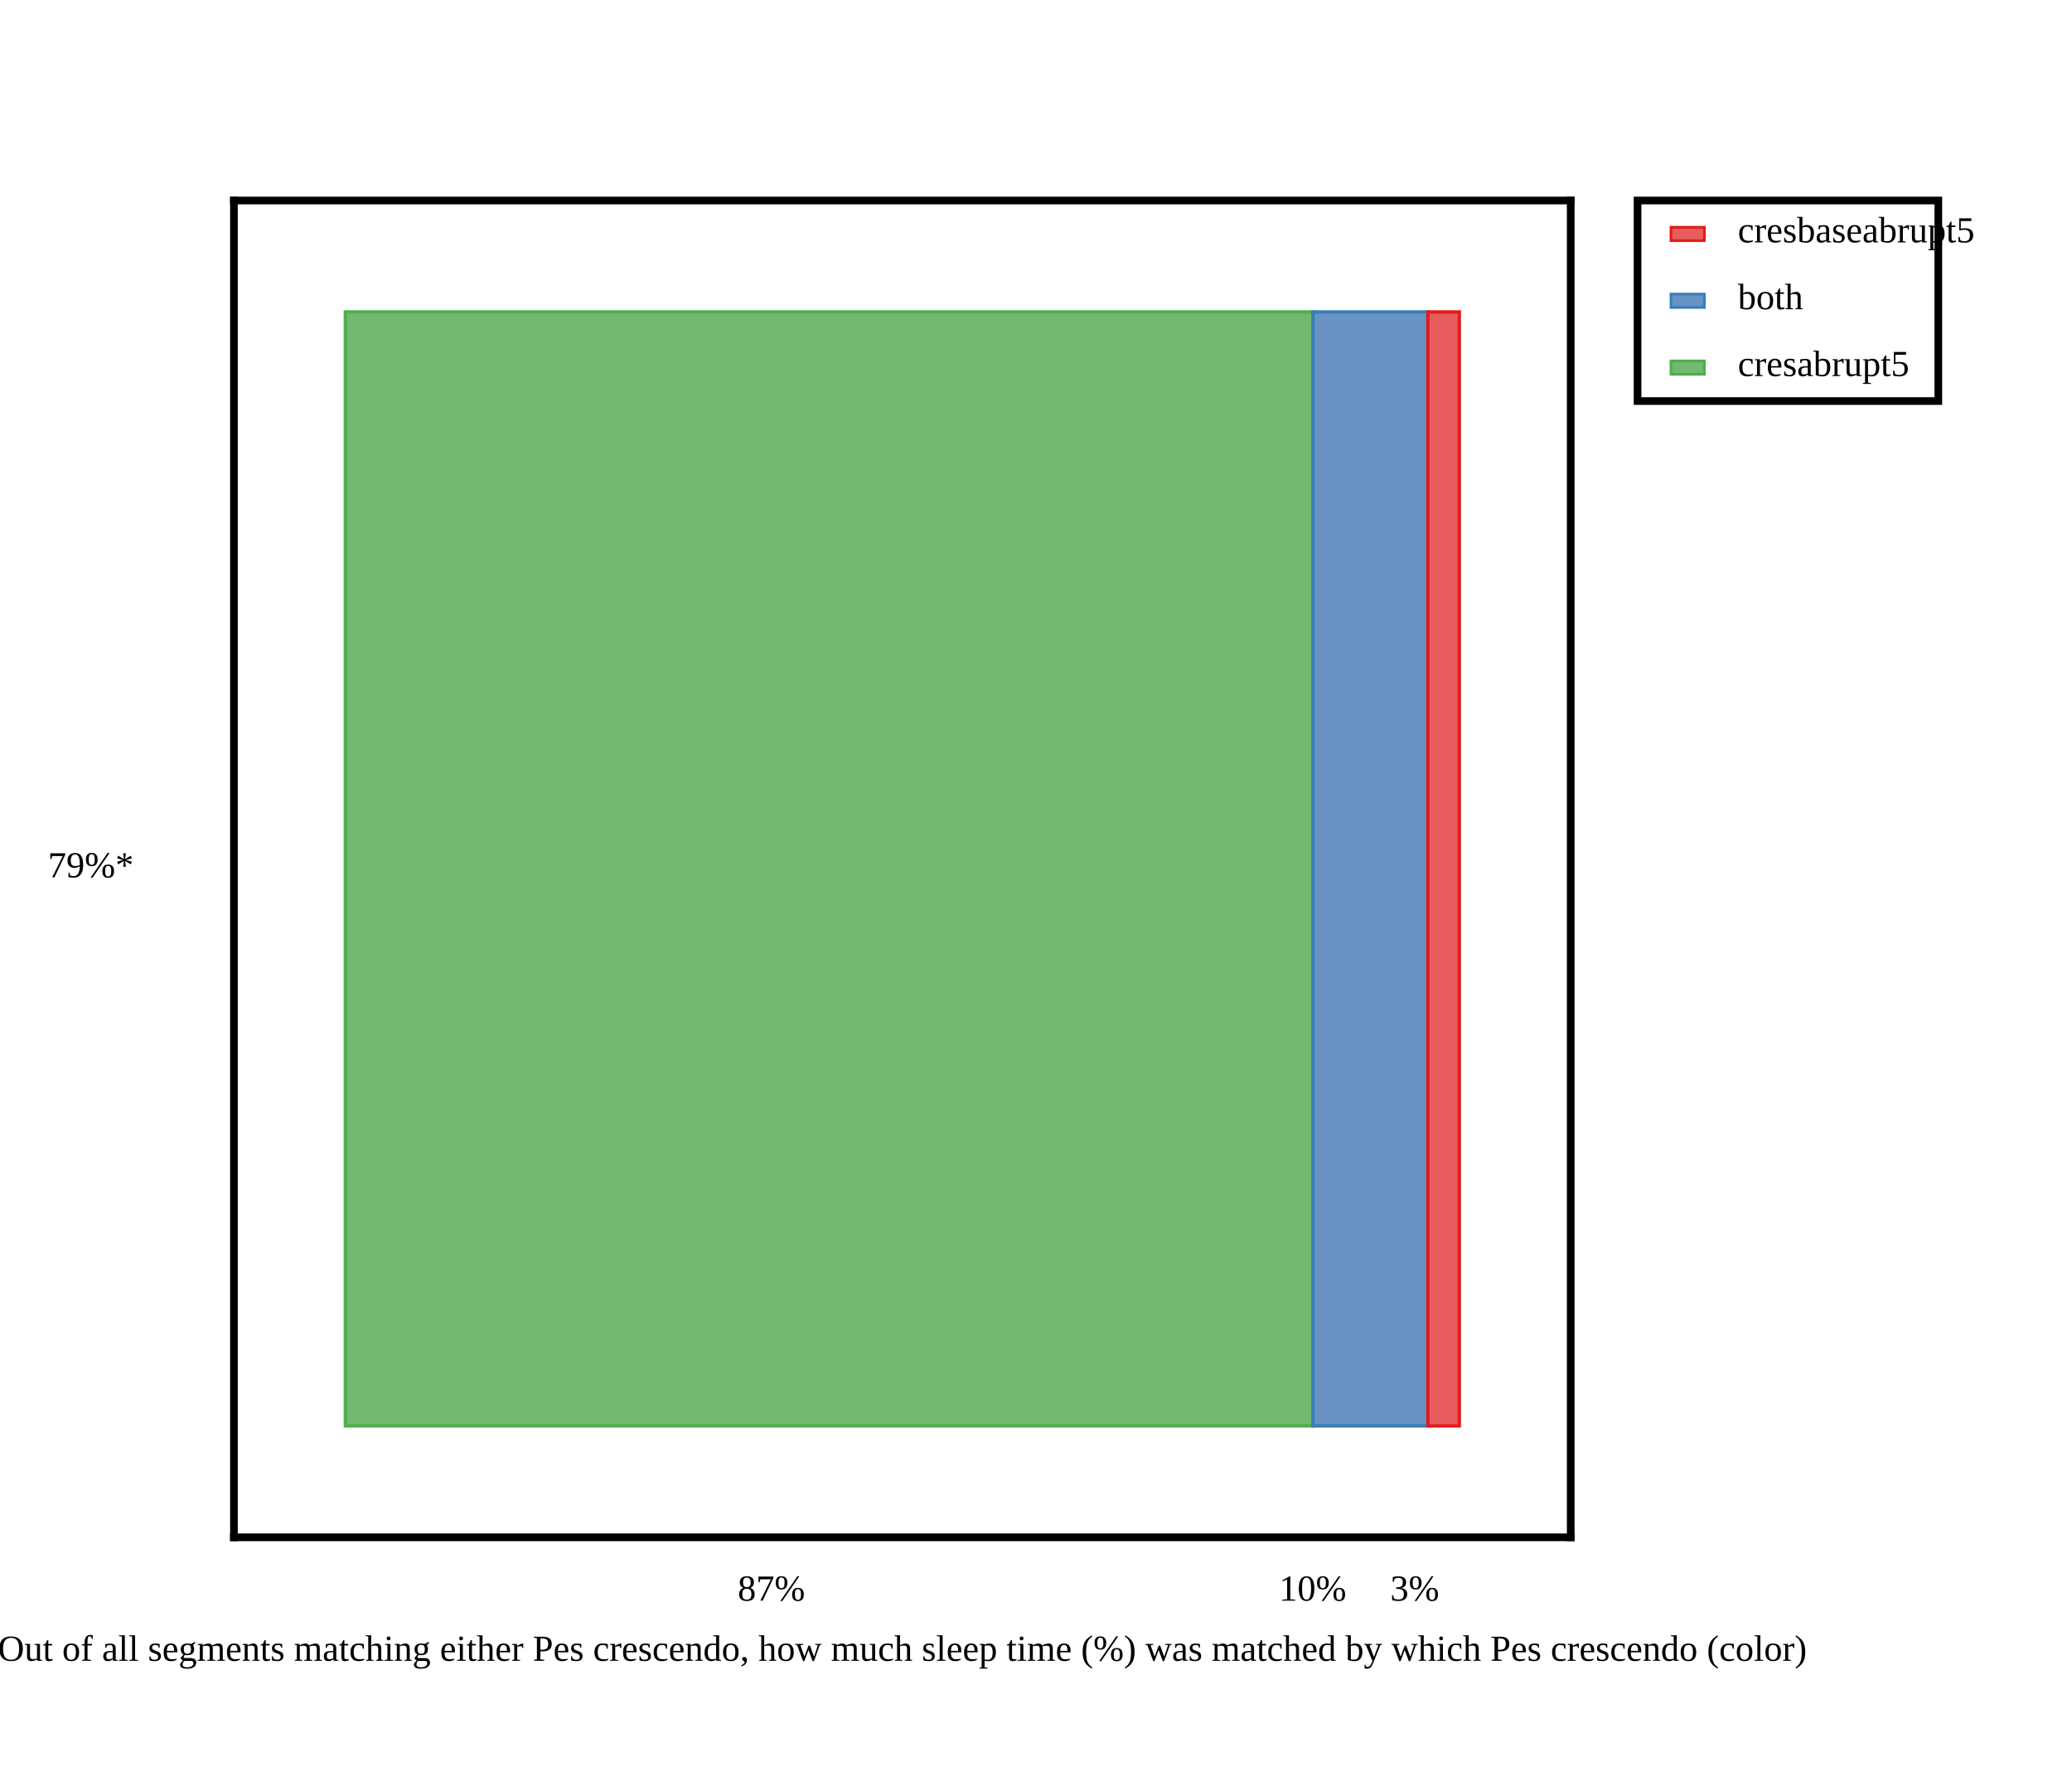
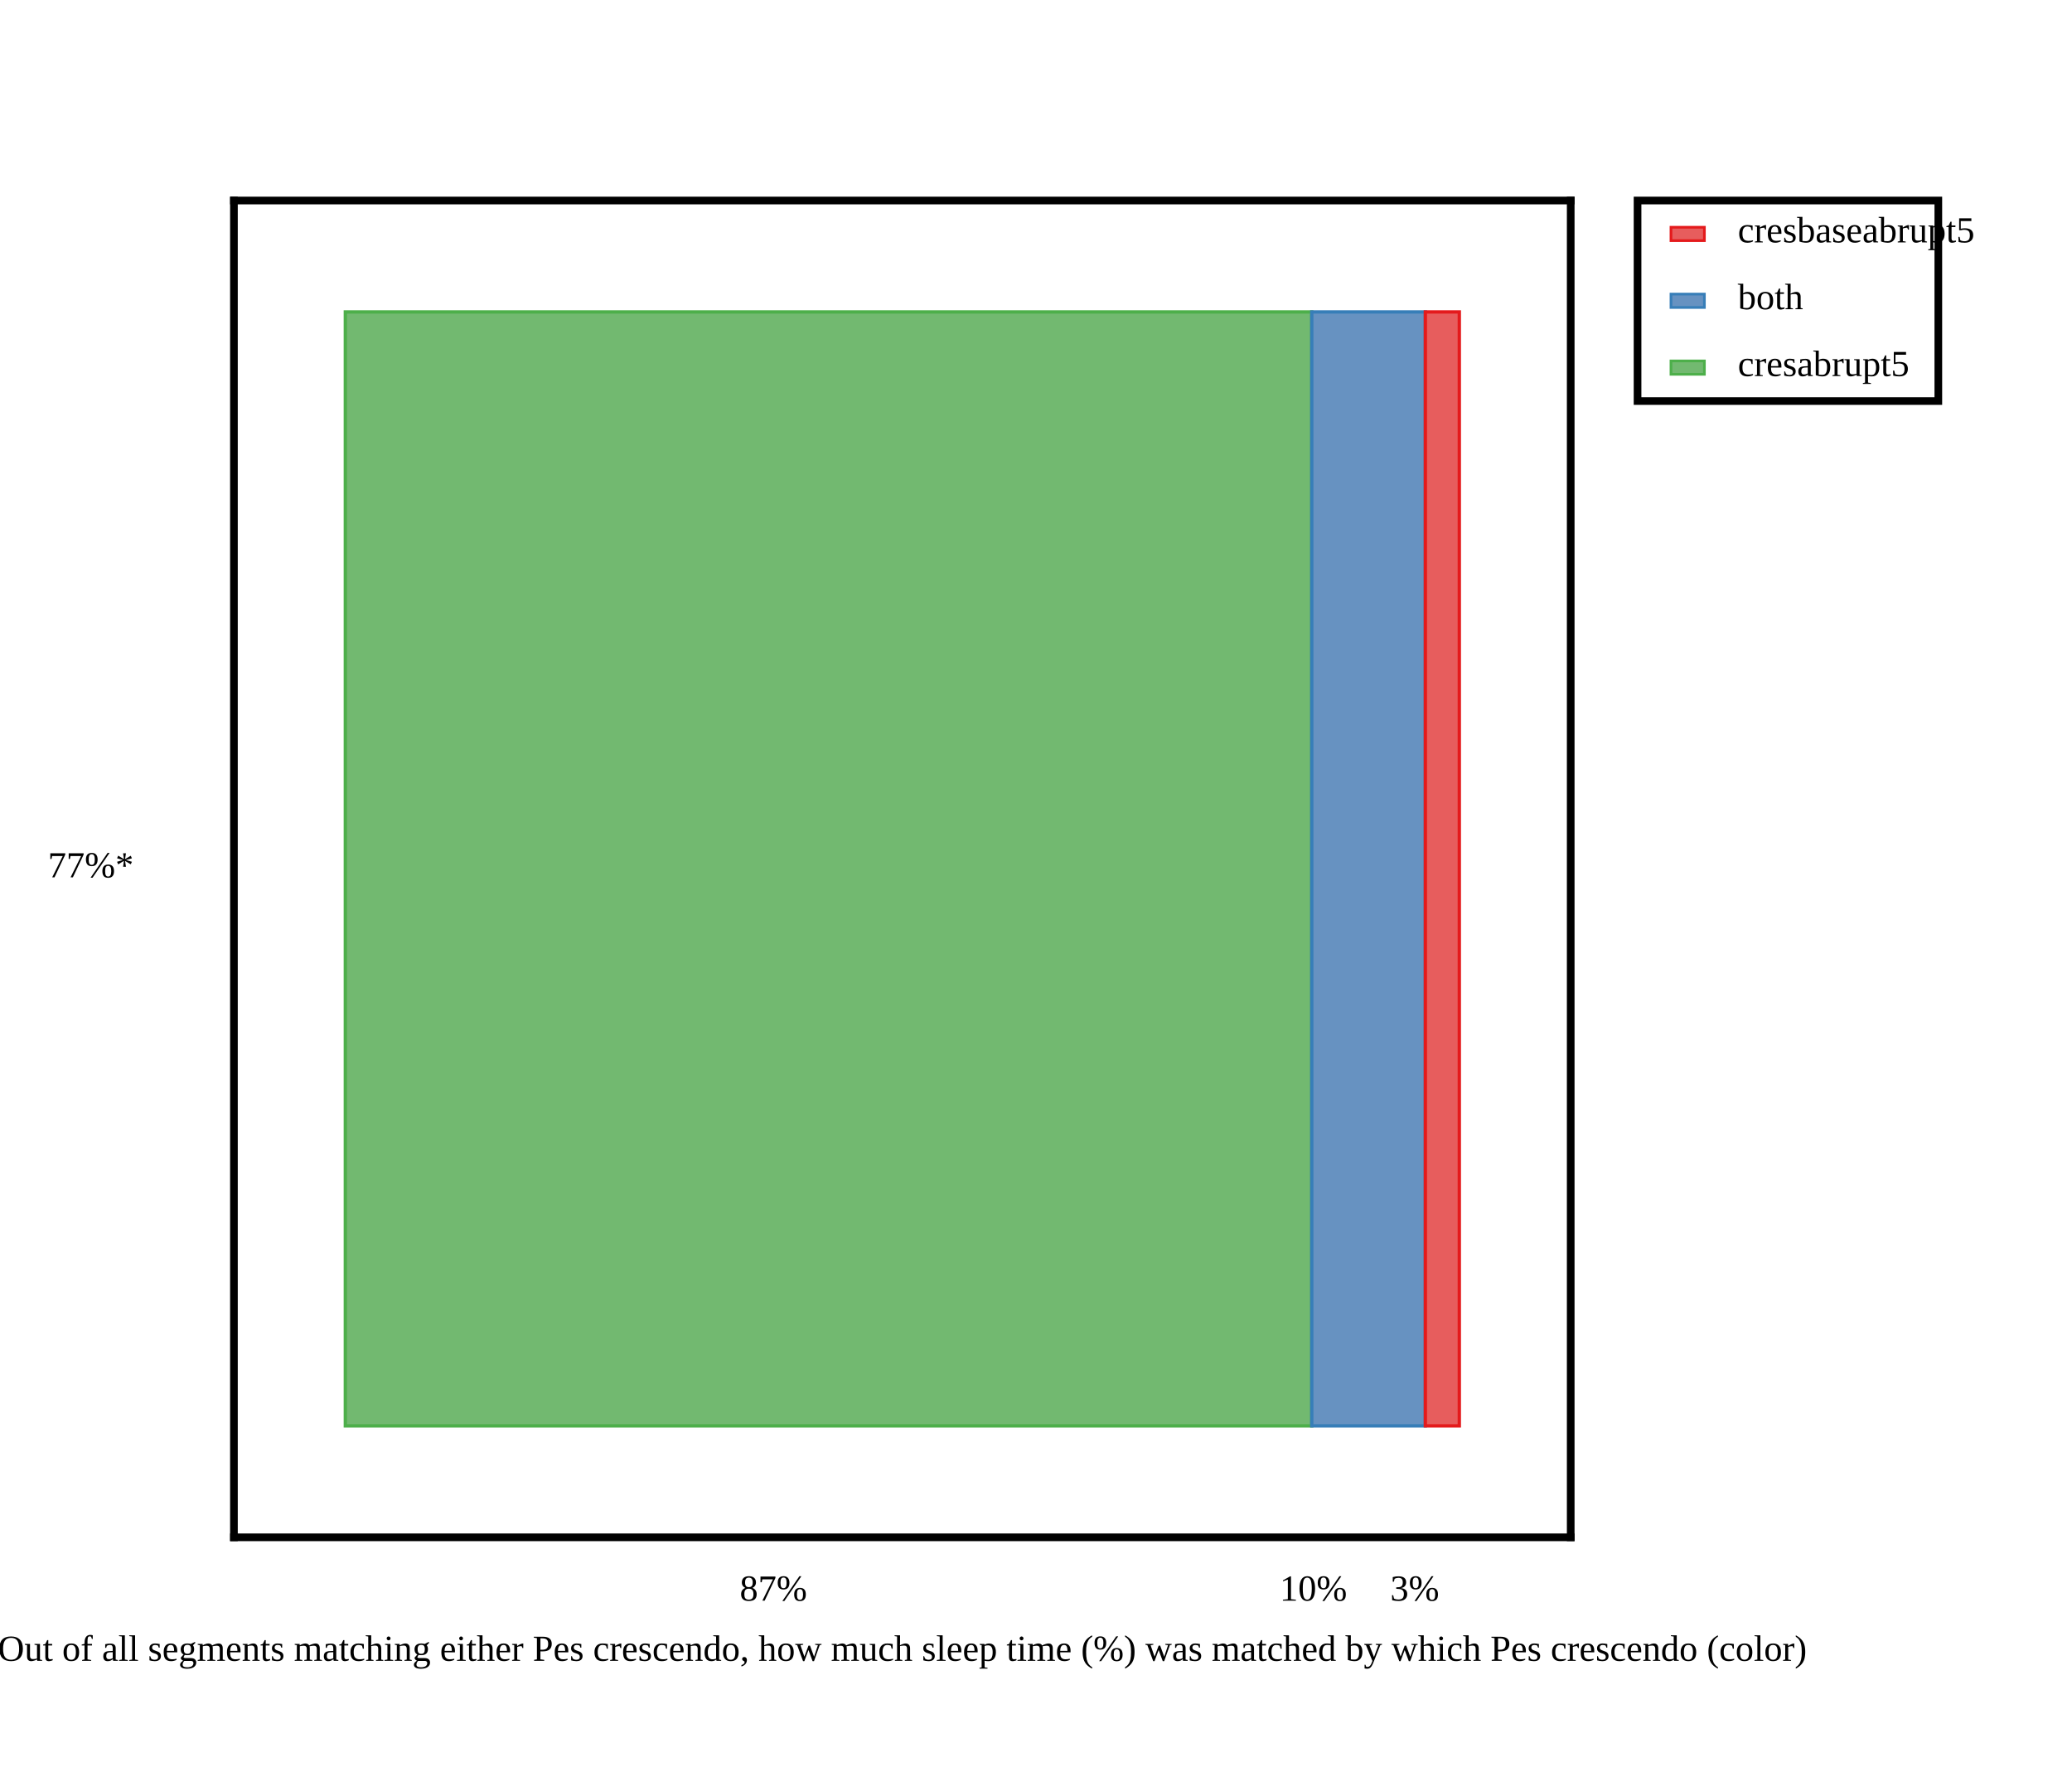
- <svg xmlns="http://www.w3.org/2000/svg" height="530" stroke-opacity="1" viewBox="0.0 0.0 620 530.0" font-size="1" width="620" stroke="rgb(0,0,0)" version="1.1">
+ <svg xmlns="http://www.w3.org/2000/svg" height="530" stroke-opacity="1" viewBox="0.0 0.0 620.0 530.0" font-size="1" width="620" stroke="rgb(0,0,0)" version="1.1">
  <defs />
  <g stroke-linejoin="miter" stroke-opacity="1.0" fill-opacity="0.0" stroke="rgb(0,0,0)" stroke-width="2.293" fill="rgb(0,0,0)" stroke-linecap="square" stroke-miterlimit="10.0">
    <path d="M 70,460 v -400 M 470,460 v -400 " />
  </g>
  <g stroke-linejoin="miter" stroke-opacity="1.0" fill-opacity="1.0" font-size="11.0px" stroke="rgb(0,0,0)" stroke-width="2.293" fill="rgb(0,0,0)" stroke-linecap="butt" stroke-miterlimit="10.0">
-     <text dominant-baseline="middle" transform="matrix(1,0,0,1,40,260)" stroke="none" text-anchor="end">79%*</text>
+     <text dominant-baseline="middle" transform="matrix(1,0,0,1,40,260)" stroke="none" text-anchor="end">77%*</text>
  </g>
  <g stroke-linejoin="miter" stroke-opacity="1.0" fill-opacity="0.0" stroke="rgb(0,0,0)" stroke-width="2.293" fill="rgb(0,0,0)" stroke-linecap="square" stroke-miterlimit="10.0">
    <path d="M 70,460 h 400 M 70,60 h 400 " />
  </g>
  <g stroke-linejoin="miter" stroke-opacity="1.0" fill-opacity="1.0" font-size="11.0px" stroke="rgb(0,0,0)" stroke-width="2.293" fill="rgb(0,0,0)" stroke-linecap="butt" stroke-miterlimit="10.0">
    <text dominant-baseline="text-before-edge" transform="matrix(1,0,0,1,270,490)" stroke="none" text-anchor="middle">Out of all segments matching either Pes crescendo, how much sleep time (%) was matched by which Pes crescendo (color)</text>
  </g>
  <g stroke-linejoin="miter" stroke-opacity="1.0" fill-opacity="1.0" font-size="11.0px" stroke="rgb(0,0,0)" stroke-width="2.293" fill="rgb(0,0,0)" stroke-linecap="butt" stroke-miterlimit="10.0">
    <text dominant-baseline="text-before-edge" transform="matrix(1,0,0,1,423.3333,472)" stroke="none" text-anchor="middle">3%</text>
  </g>
  <g stroke-linejoin="miter" stroke-opacity="1.0" fill-opacity="1.0" font-size="11.0px" stroke="rgb(0,0,0)" stroke-width="2.293" fill="rgb(0,0,0)" stroke-linecap="butt" stroke-miterlimit="10.0">
-     <text dominant-baseline="text-before-edge" transform="matrix(1,0,0,1,392.7942,472)" stroke="none" text-anchor="middle">10%</text>
+     <text dominant-baseline="text-before-edge" transform="matrix(1,0,0,1,393.0078,472)" stroke="none" text-anchor="middle">10%</text>
  </g>
  <g stroke-linejoin="miter" stroke-opacity="1.0" fill-opacity="1.0" font-size="11.0px" stroke="rgb(0,0,0)" stroke-width="2.293" fill="rgb(0,0,0)" stroke-linecap="butt" stroke-miterlimit="10.0">
-     <text dominant-baseline="text-before-edge" transform="matrix(1,0,0,1,230.82,472)" stroke="none" text-anchor="middle">87%</text>
+     <text dominant-baseline="text-before-edge" transform="matrix(1,0,0,1,231.4245,472)" stroke="none" text-anchor="middle">87%</text>
  </g>
  <g stroke-linejoin="miter" stroke-opacity="1.0" fill-opacity="1.0" stroke="rgb(77,175,74)" stroke-width="1.0" fill="rgb(114,185,112)" stroke-linecap="butt" stroke-miterlimit="10.0">
    <defs>
      <clipPath id="cresabruptcresbaseabruptmyClip1">
        <path d="M 470,460 l -0,-400 h -400 l -0,400 Z" />
      </clipPath>
    </defs>
    <g clip-path="url(#cresabruptcresbaseabruptmyClip1)">
-       <path d="M 103.333,426.667 v -333.333 h 289.537 v 333.333 Z" />
+       <path d="M 103.333,426.667 v -333.333 h 289.182 v 333.333 Z" />
    </g>
  </g>
  <g stroke-linejoin="miter" stroke-opacity="1.0" fill-opacity="1.0" stroke="rgb(55,126,184)" stroke-width="1.0" fill="rgb(103,146,193)" stroke-linecap="butt" stroke-miterlimit="10.0">
    <defs>
      <clipPath id="cresabruptcresbaseabruptmyClip2">
        <path d="M 470,460 l -0,-400 h -400 l -0,400 Z" />
      </clipPath>
    </defs>
    <g clip-path="url(#cresabruptcresbaseabruptmyClip2)">
-       <path d="M 392.87,426.667 v -333.333 h 34.412 v 333.333 Z" />
+       <path d="M 392.515,426.667 v -333.333 h 33.984 v 333.333 Z" />
    </g>
  </g>
  <g stroke-linejoin="miter" stroke-opacity="1.0" fill-opacity="1.0" stroke="rgb(228,26,28)" stroke-width="1.0" fill="rgb(231,93,93)" stroke-linecap="butt" stroke-miterlimit="10.0">
    <defs>
      <clipPath id="cresabruptcresbaseabruptmyClip3">
        <path d="M 470,460 l -0,-400 h -400 l -0,400 Z" />
      </clipPath>
    </defs>
    <g clip-path="url(#cresabruptcresbaseabruptmyClip3)">
-       <path d="M 427.282,426.667 v -333.333 h 9.385 v 333.333 Z" />
+       <path d="M 426.5,426.667 v -333.333 h 10.167 v 333.333 Z" />
    </g>
  </g>
  <g stroke-linejoin="miter" stroke-opacity="1.0" fill-opacity="1.0" font-size="11.0px" stroke="rgb(0,0,0)" stroke-width="2.293" fill="rgb(0,0,0)" stroke-linecap="butt" stroke-miterlimit="10.0">
    <text dominant-baseline="text-after-edge" transform="matrix(1,0,0,1,270,40)" stroke="none" text-anchor="middle" />
  </g>
  <g stroke-linejoin="miter" stroke-opacity="1.0" fill-opacity="0.0" stroke="rgb(0,0,0)" stroke-width="2.293" fill="rgb(0,0,0)" stroke-linecap="butt" stroke-miterlimit="10.0">
    <path d="M 580,120 l -0,-60 h -90 l -0,60 Z" />
  </g>
  <g stroke-linejoin="miter" stroke-opacity="1.0" fill-opacity="1.0" font-size="11.0px" stroke="rgb(0,0,0)" stroke-width="2.293" fill="rgb(0,0,0)" stroke-linecap="butt" stroke-miterlimit="10.0">
    <text dominant-baseline="middle" transform="matrix(1,0,0,1,520,110)" stroke="none" text-anchor="start">cresabrupt5</text>
  </g>
  <g stroke-linejoin="miter" stroke-opacity="1.0" fill-opacity="1.0" stroke="rgb(77,175,74)" stroke-width="0.8" fill="rgb(114,185,112)" stroke-linecap="butt" stroke-miterlimit="10.0">
    <path d="M 500,108 l 10,0 v 4 l -10,0 Z" />
  </g>
  <g stroke-linejoin="miter" stroke-opacity="1.0" fill-opacity="1.0" font-size="11.0px" stroke="rgb(0,0,0)" stroke-width="2.293" fill="rgb(0,0,0)" stroke-linecap="butt" stroke-miterlimit="10.0">
    <text dominant-baseline="middle" transform="matrix(1,0,0,1,520,90)" stroke="none" text-anchor="start">both</text>
  </g>
  <g stroke-linejoin="miter" stroke-opacity="1.0" fill-opacity="1.0" stroke="rgb(55,126,184)" stroke-width="0.8" fill="rgb(103,146,193)" stroke-linecap="butt" stroke-miterlimit="10.0">
    <path d="M 500,88 l 10,0 v 4 l -10,0 Z" />
  </g>
  <g stroke-linejoin="miter" stroke-opacity="1.0" fill-opacity="1.0" font-size="11.0px" stroke="rgb(0,0,0)" stroke-width="2.293" fill="rgb(0,0,0)" stroke-linecap="butt" stroke-miterlimit="10.0">
    <text dominant-baseline="middle" transform="matrix(1,0,0,1,520,70)" stroke="none" text-anchor="start">cresbaseabrupt5</text>
  </g>
  <g stroke-linejoin="miter" stroke-opacity="1.0" fill-opacity="1.0" stroke="rgb(228,26,28)" stroke-width="0.8" fill="rgb(231,93,93)" stroke-linecap="butt" stroke-miterlimit="10.0">
    <path d="M 500,68 l 10,0 v 4 l -10,0 Z" />
  </g>
</svg>
